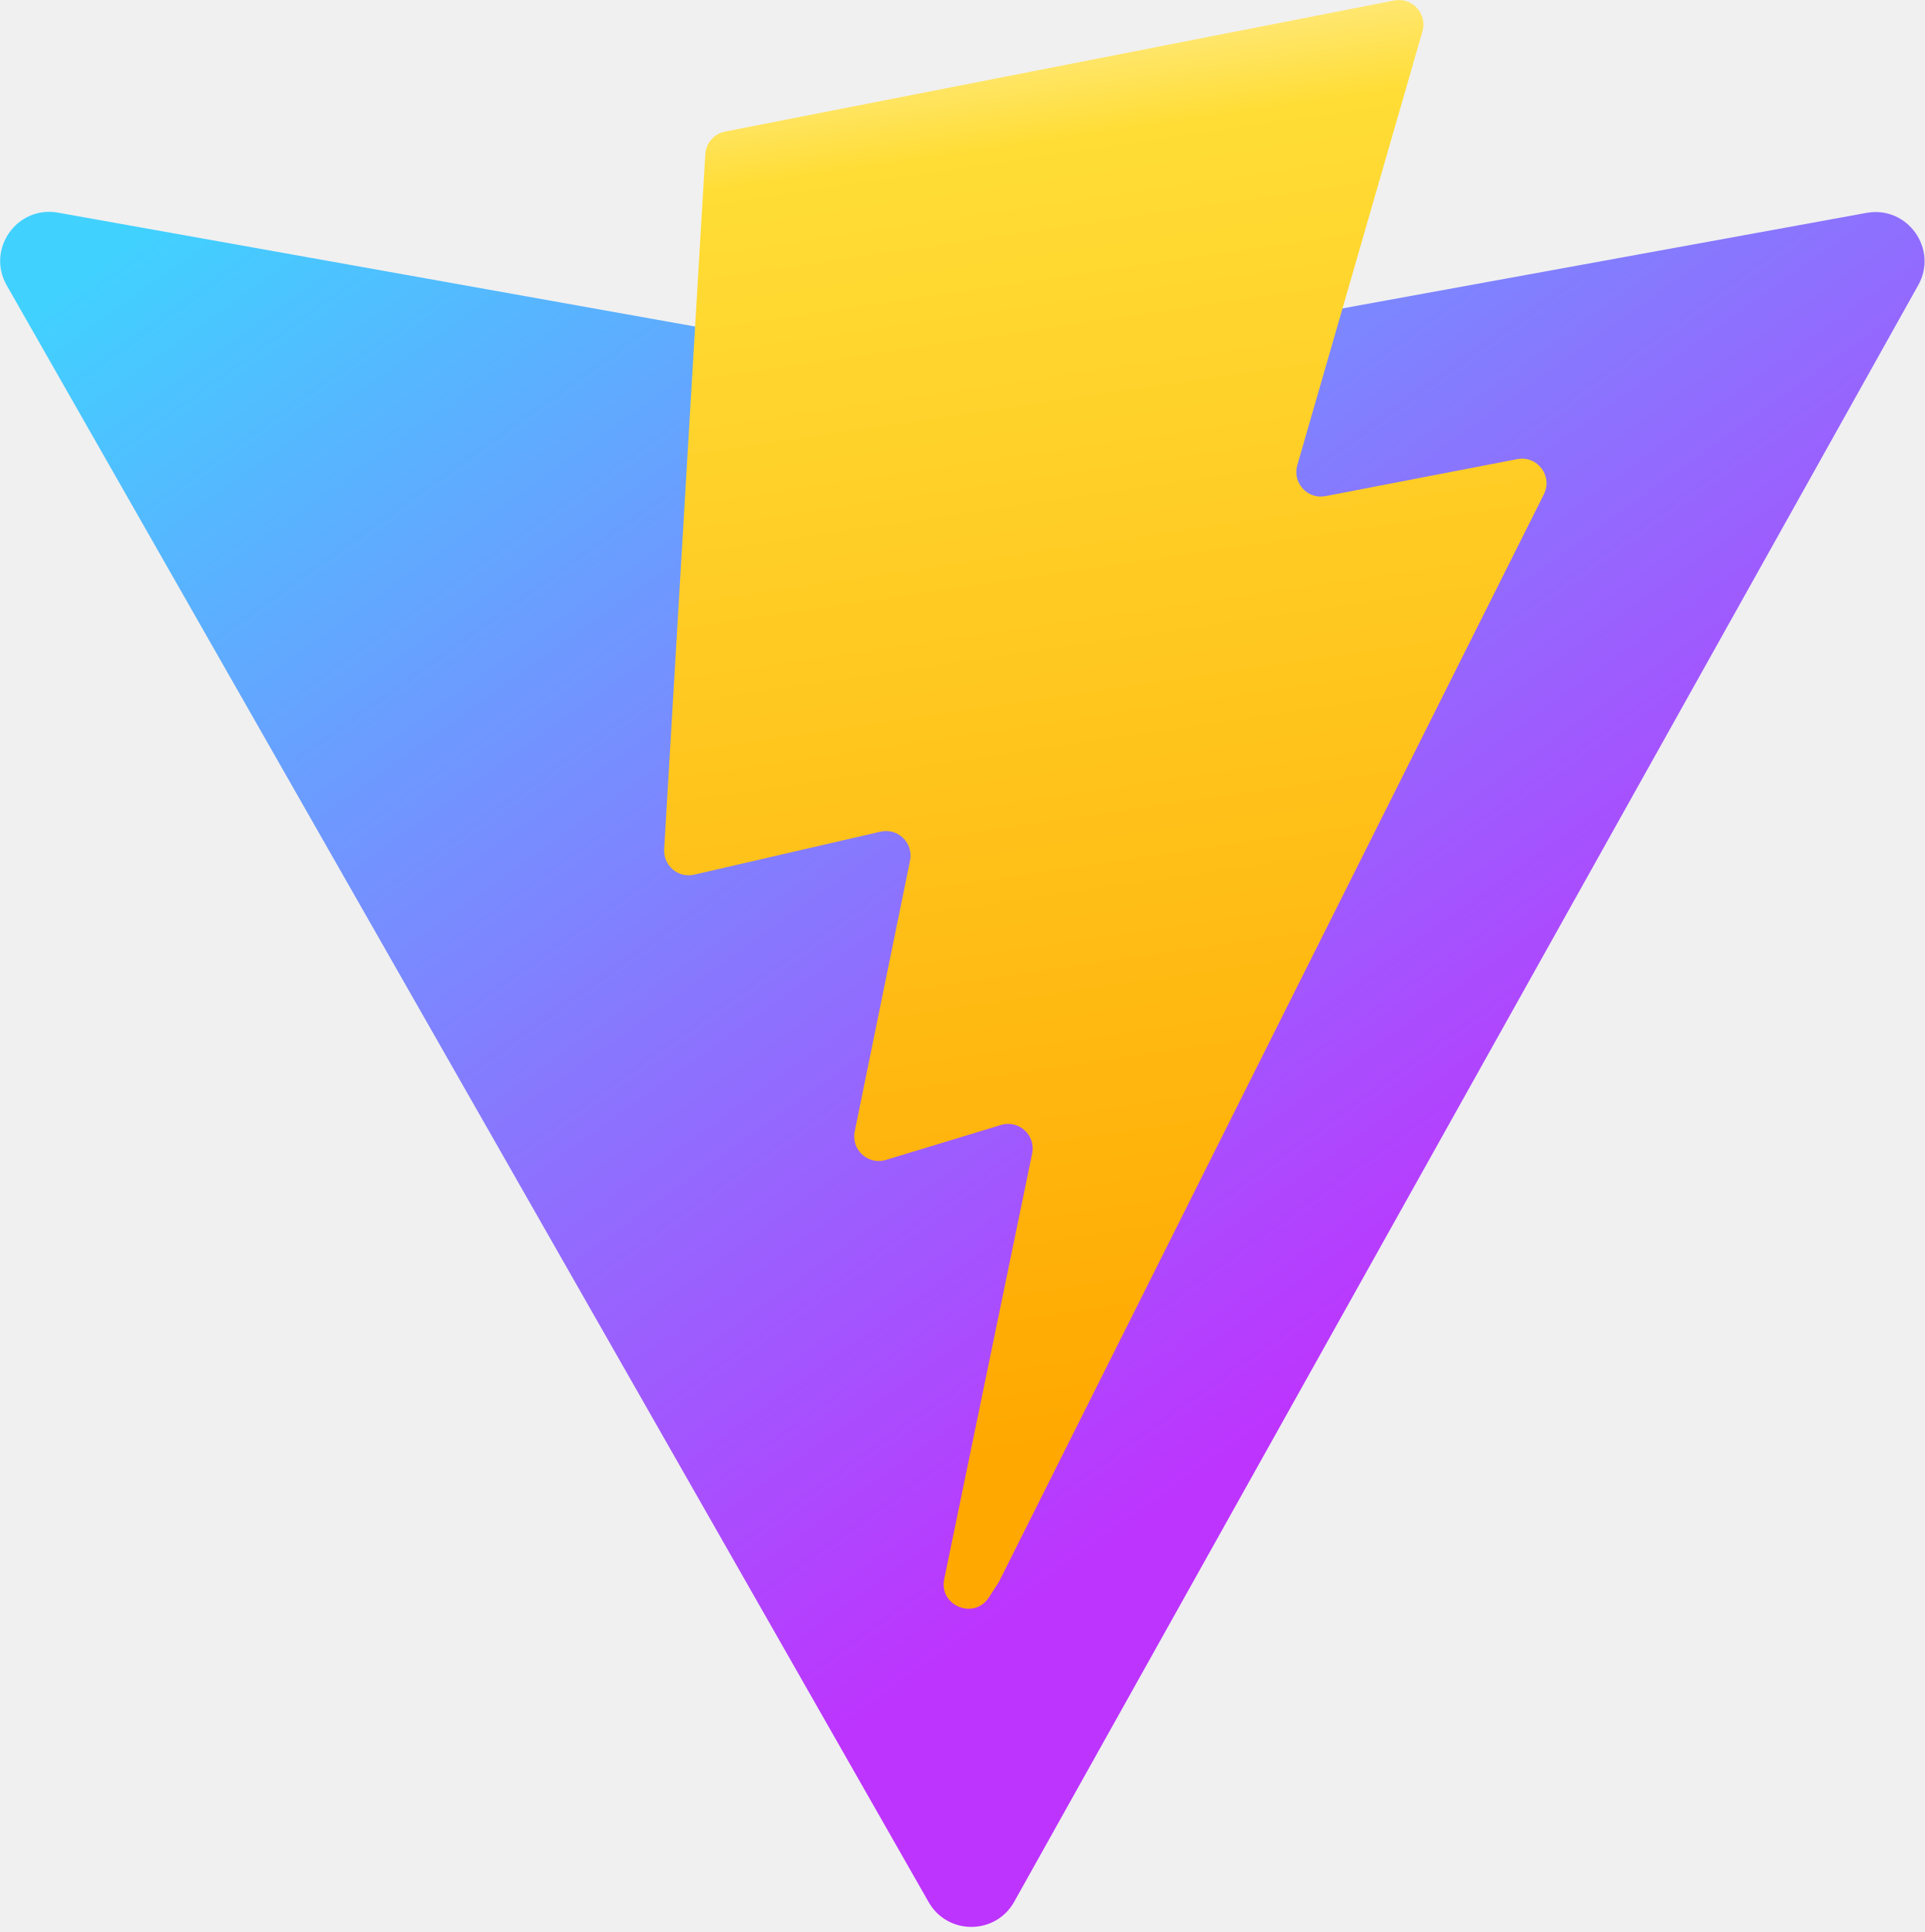
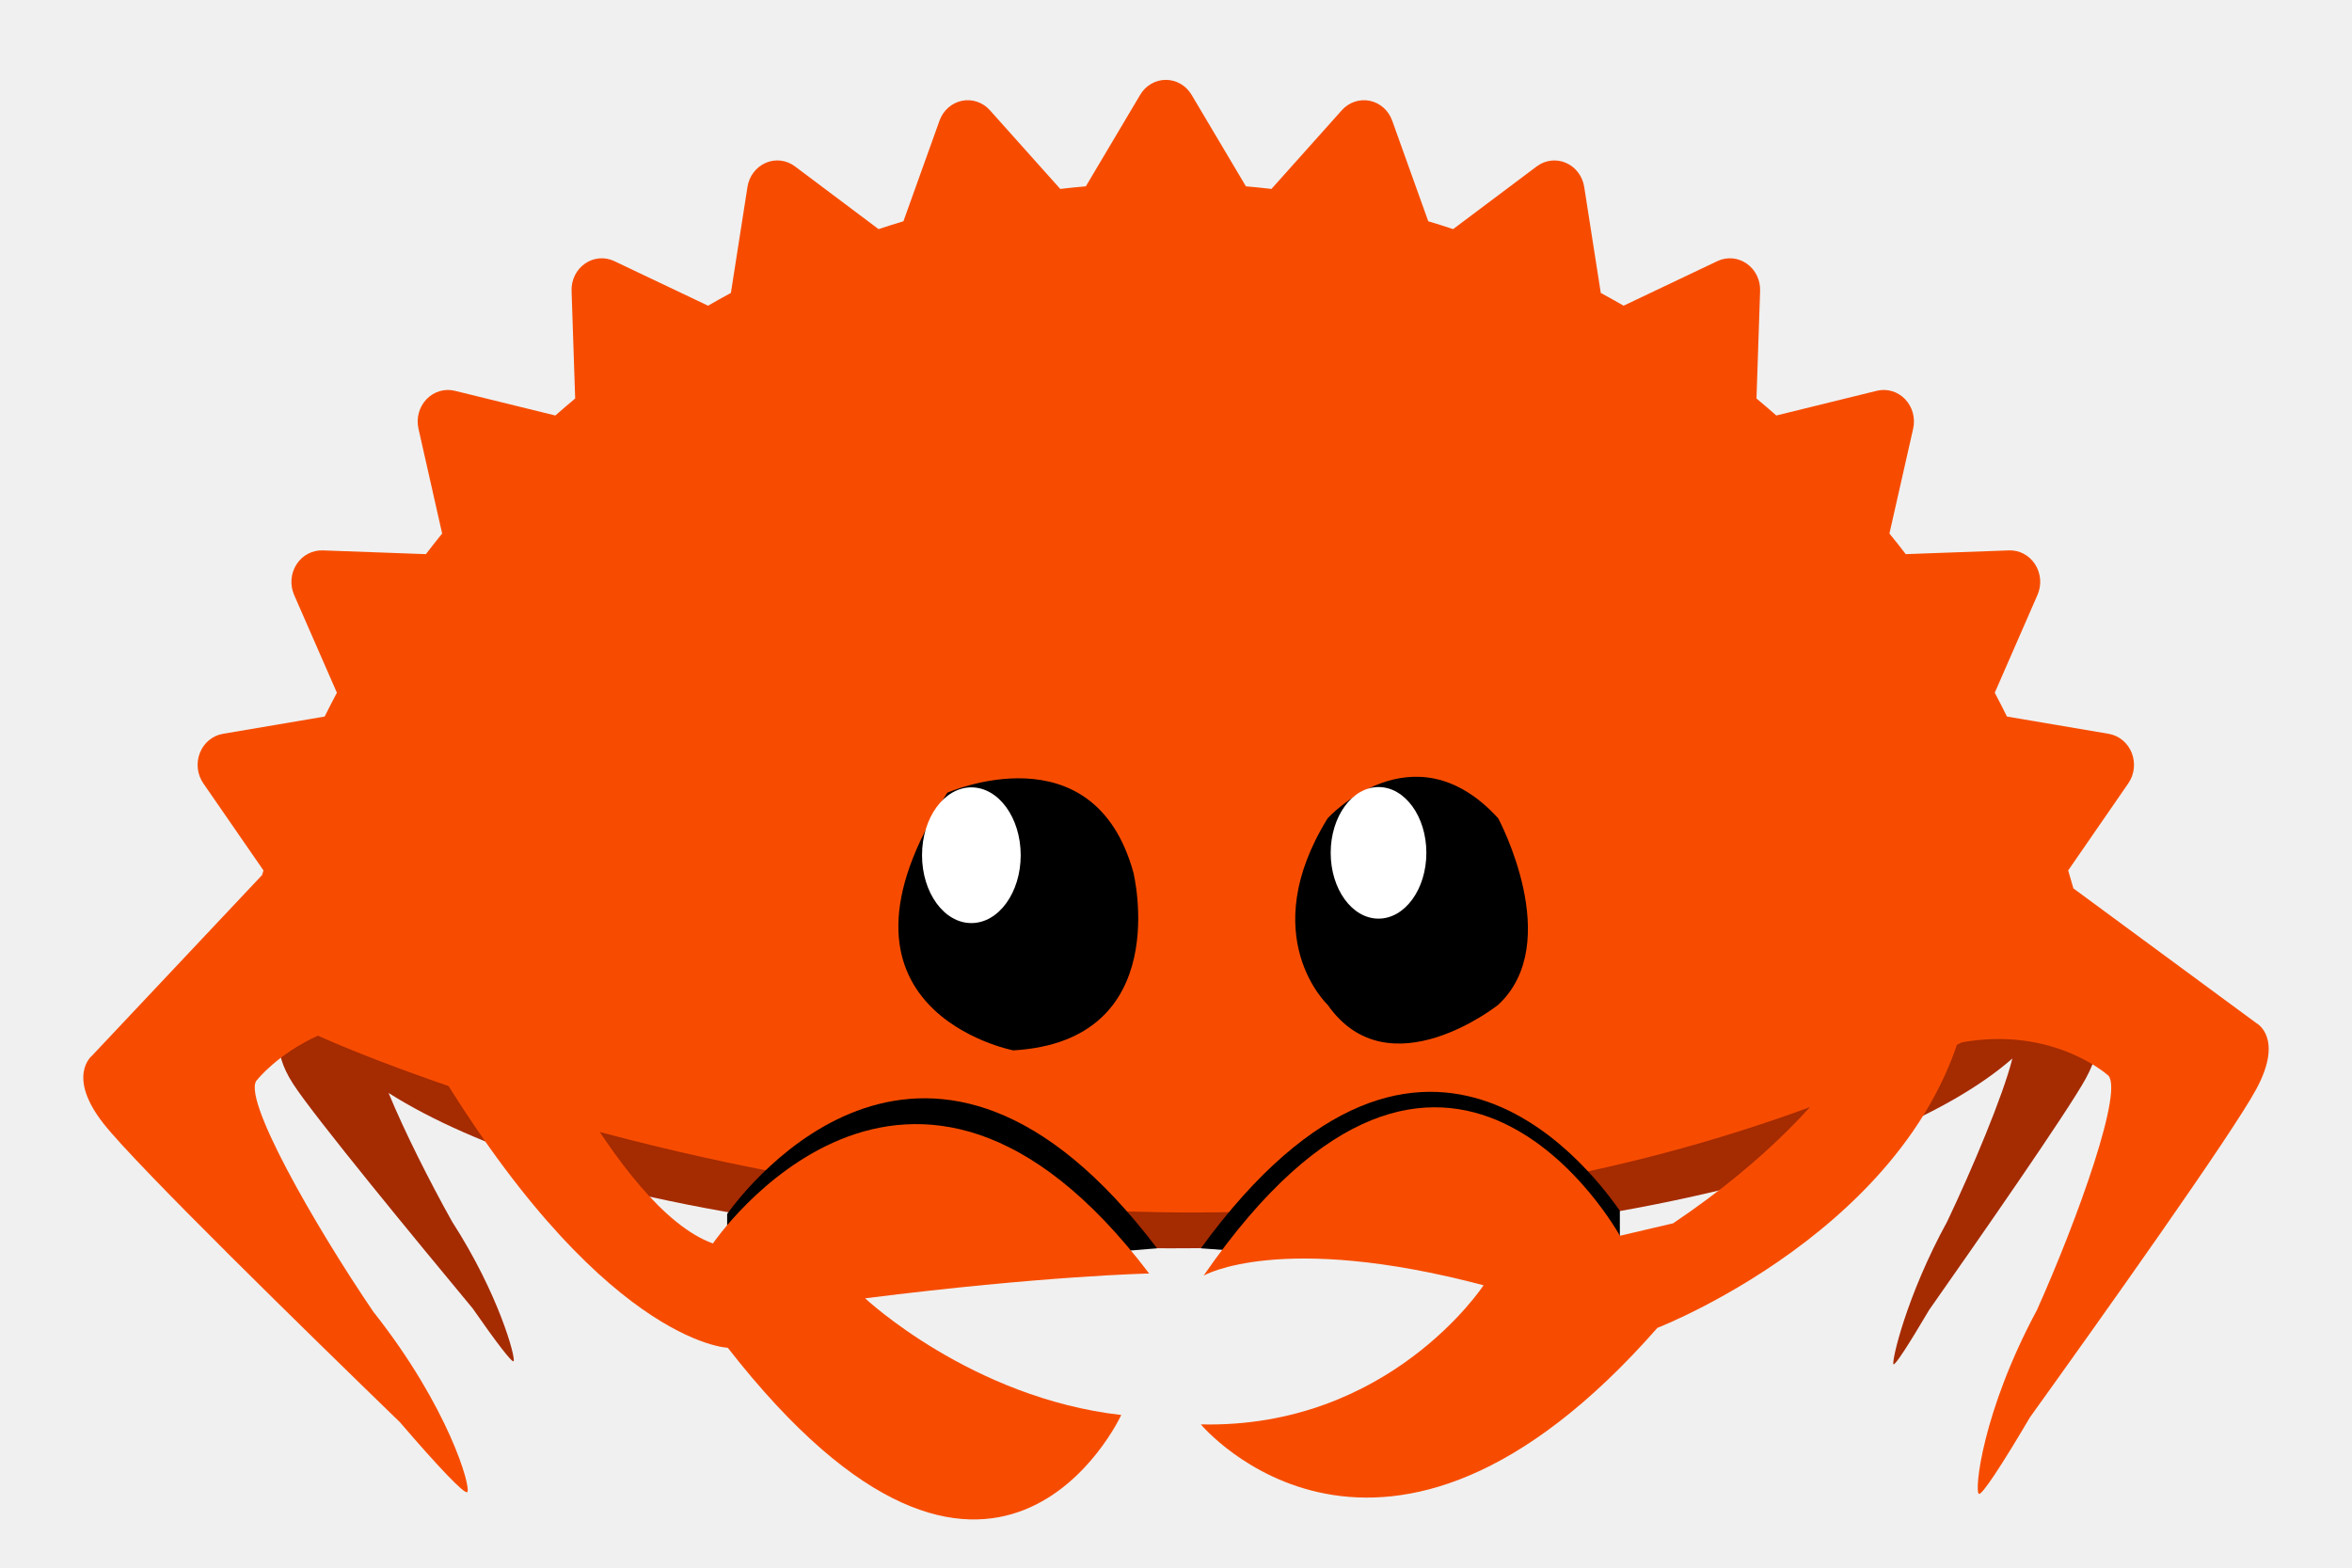
- <svg xmlns="http://www.w3.org/2000/svg" aria-hidden="true" role="img" class="iconify iconify--logos" width="31.88" height="32" preserveAspectRatio="xMidYMid meet" viewBox="0 0 256 257">
-   <defs>
-     <linearGradient id="IconifyId1813088fe1fbc01fb466" x1="-.828%" x2="57.636%" y1="7.652%" y2="78.411%">
-       <stop offset="0%" stop-color="#41D1FF" />
-       <stop offset="100%" stop-color="#BD34FE" />
-     </linearGradient>
-     <linearGradient id="IconifyId1813088fe1fbc01fb467" x1="43.376%" x2="50.316%" y1="2.242%" y2="89.03%">
-       <stop offset="0%" stop-color="#FFEA83" />
-       <stop offset="8.333%" stop-color="#FFDD35" />
-       <stop offset="100%" stop-color="#FFA800" />
-     </linearGradient>
-   </defs>
-   <path fill="url(#IconifyId1813088fe1fbc01fb466)" d="M255.153 37.938L134.897 252.976c-2.483 4.44-8.862 4.466-11.382.048L.875 37.958c-2.746-4.814 1.371-10.646 6.827-9.67l120.385 21.517a6.537 6.537 0 0 0 2.322-.004l117.867-21.483c5.438-.991 9.574 4.796 6.877 9.62Z" />
-   <path fill="url(#IconifyId1813088fe1fbc01fb467)" d="M185.432.063L96.44 17.501a3.268 3.268 0 0 0-2.634 3.014l-5.474 92.456a3.268 3.268 0 0 0 3.997 3.378l24.777-5.718c2.318-.535 4.413 1.507 3.936 3.838l-7.361 36.047c-.495 2.426 1.782 4.5 4.151 3.78l15.304-4.649c2.372-.72 4.652 1.36 4.15 3.788l-11.698 56.621c-.732 3.542 3.979 5.473 5.943 2.437l1.313-2.028l72.516-144.72c1.215-2.423-.88-5.186-3.54-4.672l-25.505 4.922c-2.396.462-4.435-1.77-3.759-4.114l16.646-57.705c.677-2.35-1.37-4.583-3.769-4.113Z" />
+ <svg xmlns="http://www.w3.org/2000/svg" width="100%" height="100%" viewBox="0 0 1200 800" version="1.1" xml:space="preserve" style="fill-rule:evenodd;clip-rule:evenodd;stroke-linejoin:round;stroke-miterlimit:1.414;">
+   <g id="Layer-1">
+     <g transform="matrix(1,0,0,1,597.344,637.02)">
+       <path d="M0,-279.559C-121.238,-279.559 -231.39,-264.983 -312.939,-241.23L-312.939,-38.329C-231.39,-14.575 -121.238,0 0,0C138.76,0 262.987,-19.092 346.431,-49.186L346.431,-230.37C262.987,-260.465 138.76,-279.559 0,-279.559" style="fill:rgb(165,43,0);fill-rule:nonzero;" />
+     </g>
+     <g transform="matrix(1,0,0,1,1068.75,575.642)">
+       <path d="M0,-53.32L-14.211,-82.761C-14.138,-83.879 -14.08,-84.998 -14.08,-86.121C-14.08,-119.496 -48.786,-150.256 -107.177,-174.883L-107.177,2.643C-79.932,-8.849 -57.829,-21.674 -42.021,-35.482C-46.673,-16.775 -62.585,21.071 -75.271,47.686C-96.121,85.752 -103.671,118.889 -102.703,120.53C-102.086,121.563 -94.973,110.59 -84.484,92.809C-60.074,58.028 -13.82,-8.373 -4.575,-25.287C5.897,-44.461 0,-53.32 0,-53.32" style="fill:rgb(165,43,0);fill-rule:nonzero;" />
+     </g>
+     <g transform="matrix(1,0,0,1,149.064,591.421)">
+       <path d="M0,-99.954C0,-93.526 1.293,-87.194 3.788,-80.985L-4.723,-65.835C-4.723,-65.835 -11.541,-56.989 0.465,-38.327C11.055,-21.872 64.1,42.54 92.097,76.271C104.123,93.564 112.276,104.216 112.99,103.187C114.114,101.554 105.514,69.087 81.631,32.046C70.487,12.151 57.177,-14.206 49.189,-33.675C71.492,-19.559 100.672,-6.755 135.341,4.265L135.341,-204.17C51.797,-177.622 0,-140.737 0,-99.954" style="fill:rgb(165,43,0);fill-rule:nonzero;" />
+     </g>
+     <g transform="matrix(1,0,0,1,1151.27,281.813)">
+       <path d="M0,240.343L-93.415,171.532C-94.295,168.468 -95.171,165.405 -96.077,162.37L-65.394,117.919C-62.264,113.397 -61.629,107.521 -63.663,102.364C-65.7,97.234 -70.154,93.554 -75.426,92.654L-127.31,83.849C-129.318,79.747 -131.426,75.707 -133.54,71.699L-111.743,21.796C-109.5,16.709 -109.974,10.801 -112.946,6.188C-115.907,1.552 -120.936,-1.156 -126.295,-0.945L-178.951,0.968C-181.678,-2.582 -184.447,-6.1 -187.272,-9.553L-175.172,-63.043C-173.947,-68.476 -175.494,-74.161 -179.275,-78.107C-183.037,-82.039 -188.504,-83.666 -193.701,-82.39L-244.99,-69.782C-248.311,-72.717 -251.688,-75.615 -255.104,-78.455L-253.256,-133.369C-253.058,-138.928 -255.649,-144.211 -260.1,-147.294C-264.546,-150.398 -270.193,-150.867 -275.056,-148.56L-322.903,-125.813C-326.757,-128.023 -330.631,-130.213 -334.547,-132.33L-343.002,-186.445C-343.859,-191.928 -347.387,-196.584 -352.328,-198.711C-357.251,-200.848 -362.896,-200.158 -367.219,-196.903L-409.878,-164.896C-414.078,-166.291 -418.297,-167.628 -422.57,-168.907L-440.956,-220.223C-442.826,-225.452 -447.137,-229.294 -452.394,-230.374C-457.633,-231.446 -463.024,-229.632 -466.657,-225.572L-502.563,-185.401C-506.906,-185.901 -511.249,-186.357 -515.606,-186.732L-543.33,-233.445C-546.14,-238.177 -551.1,-241.057 -556.446,-241.057C-561.78,-241.057 -566.75,-238.177 -569.536,-233.445L-597.269,-186.732C-601.627,-186.357 -605.991,-185.901 -610.325,-185.401L-646.235,-225.572C-649.871,-229.632 -655.282,-231.446 -660.503,-230.374C-665.758,-229.282 -670.076,-225.452 -671.936,-220.223L-690.338,-168.907C-694.598,-167.628 -698.819,-166.28 -703.029,-164.896L-745.673,-196.903C-750.009,-200.169 -755.653,-200.858 -760.589,-198.711C-765.508,-196.584 -769.05,-191.928 -769.902,-186.445L-778.363,-132.33C-782.277,-130.213 -786.152,-128.036 -790.016,-125.813L-837.858,-148.56C-842.716,-150.876 -848.387,-150.398 -852.812,-147.294C-857.257,-144.211 -859.854,-138.928 -859.652,-133.369L-857.817,-78.455C-861.222,-75.615 -864.591,-72.717 -867.929,-69.782L-919.208,-82.39C-924.418,-83.655 -929.878,-82.039 -933.649,-78.107C-937.444,-74.161 -938.98,-68.476 -937.762,-63.043L-925.683,-9.553C-928.485,-6.086 -931.258,-2.582 -933.976,0.968L-986.631,-0.945C-991.945,-1.102 -997.017,1.552 -999.987,6.188C-1002.96,10.801 -1003.41,16.709 -1001.2,21.796L-979.384,71.699C-981.503,75.707 -983.608,79.747 -985.633,83.849L-1037.52,92.654C-1042.79,93.542 -1047.23,97.22 -1049.28,102.364C-1051.32,107.521 -1050.65,113.397 -1047.55,117.919L-1016.85,162.37C-1017.09,163.154 -1017.31,163.947 -1017.55,164.734L-1104.32,256.904C-1104.32,256.904 -1117.61,267.327 -1098.25,291.82C-1081.18,313.425 -993.526,399.072 -947.232,443.943C-927.678,466.722 -914.284,480.829 -912.883,479.609C-910.675,477.669 -922.27,436.224 -960.785,387.597C-990.47,343.968 -1029,276.864 -1019.96,269.13C-1019.96,269.13 -1009.69,256.085 -989.067,246.695C-988.314,247.298 -989.848,246.097 -989.067,246.695C-989.067,246.695 -553.915,447.427 -150.27,250.091C-104.162,241.818 -76.247,266.521 -76.247,266.521C-66.619,272.101 -91.548,341.099 -112.045,386.775C-139.926,438.638 -144.015,479.107 -141.649,480.511C-140.158,481.4 -130.015,465.966 -115.545,441.402C-79.843,391.654 -12.354,296.816 0,273.782C14.006,247.663 0,240.343 0,240.343" style="fill:rgb(247,76,0);fill-rule:nonzero;" />
+     </g>
+     <g transform="matrix(1,0,0,1,450.328,483.629)">
+       <path d="M0,167.33C-1.664,165.91 -2.536,165.068 -2.536,165.068L140.006,153.391C23.733,0 -69.418,122.193 -79.333,135.855L-79.333,167.33L0,167.33Z" style="fill-rule:nonzero;" />
+     </g>
+     <g transform="matrix(1,0,0,1,747.12,477.333)">
+       <path d="M0,171.974C1.663,170.554 2.536,169.71 2.536,169.71L-134.448,159.687C-18.12,0 69.421,126.835 79.335,140.497L79.335,171.974L0,171.974Z" style="fill-rule:nonzero;" />
+     </g>
+     <g transform="matrix(1,0,0,1,966.094,811.034)">
+       <path d="M0,-314.014C0,-314.014 -15.576,-251.973 -112.453,-186.776L-139.619,-180.409C-139.619,-180.409 -227.5,-340.668 -352.002,-160.075C-352.002,-160.075 -313.2,-182.666 -209.18,-155.155C-209.18,-155.155 -257.03,-81.916 -353.422,-84.166C-353.422,-84.166 -261.049,26.654 -120.482,-133.418C-120.482,-133.418 28.113,-190.881 40.164,-314.014L0,-314.014Z" style="fill:rgb(247,76,0);fill-rule:nonzero;" />
+     </g>
+     <g transform="matrix(1,0,0,1,677.392,509.61)">
+       <path d="M0,-92.063C0,-92.063 43.486,-139.678 86.974,-92.063C86.974,-92.063 121.144,-28.571 86.974,3.171C86.974,3.171 31.062,47.615 0,3.171C0,3.171 -37.275,-31.75 0,-92.063" style="fill-rule:nonzero;" />
+     </g>
+     <g transform="matrix(1,0,0,1,727.738,435.209)">
+       <path d="M0,0.002C0,18.543 -10.93,33.574 -24.408,33.574C-37.885,33.574 -48.814,18.543 -48.814,0.002C-48.814,-18.539 -37.885,-33.572 -24.408,-33.572C-10.93,-33.572 0,-18.539 0,0.002" style="fill:white;fill-rule:nonzero;" />
+     </g>
+     <g transform="matrix(1,0,0,1,483.3,502.984)">
+       <path d="M0,-98.439C0,-98.439 74.596,-131.467 94.956,-57.748C94.956,-57.748 116.283,28.178 33.697,33.028C33.697,33.028 -71.613,12.745 0,-98.439" style="fill-rule:nonzero;" />
+     </g>
+     <g transform="matrix(1,0,0,1,520.766,436.428)">
+       <path d="M0,0C0,19.119 -11.27,34.627 -25.173,34.627C-39.071,34.627 -50.344,19.119 -50.344,0C-50.344,-19.124 -39.071,-34.627 -25.173,-34.627C-11.27,-34.627 0,-19.124 0,0" style="fill:white;fill-rule:nonzero;" />
+     </g>
+     <g transform="matrix(1,0,0,1,441.397,687.635)">
+       <path d="M0,-25.102C91.833,-36.676 144.904,-37.754 144.904,-37.754C22.037,-199.838 -77.661,-53.098 -77.661,-53.098C-102.643,-62.03 -128.114,-96.711 -147.138,-128.688L-223.375,-151.268C-135.502,-2.127 -70.08,0.146 -70.08,0.146C66.134,174.736 130.663,34.441 130.663,34.441C54.195,25.759 0,-25.102 0,-25.102" style="fill:rgb(247,76,0);fill-rule:nonzero;" />
+     </g>
+   </g>
</svg>
